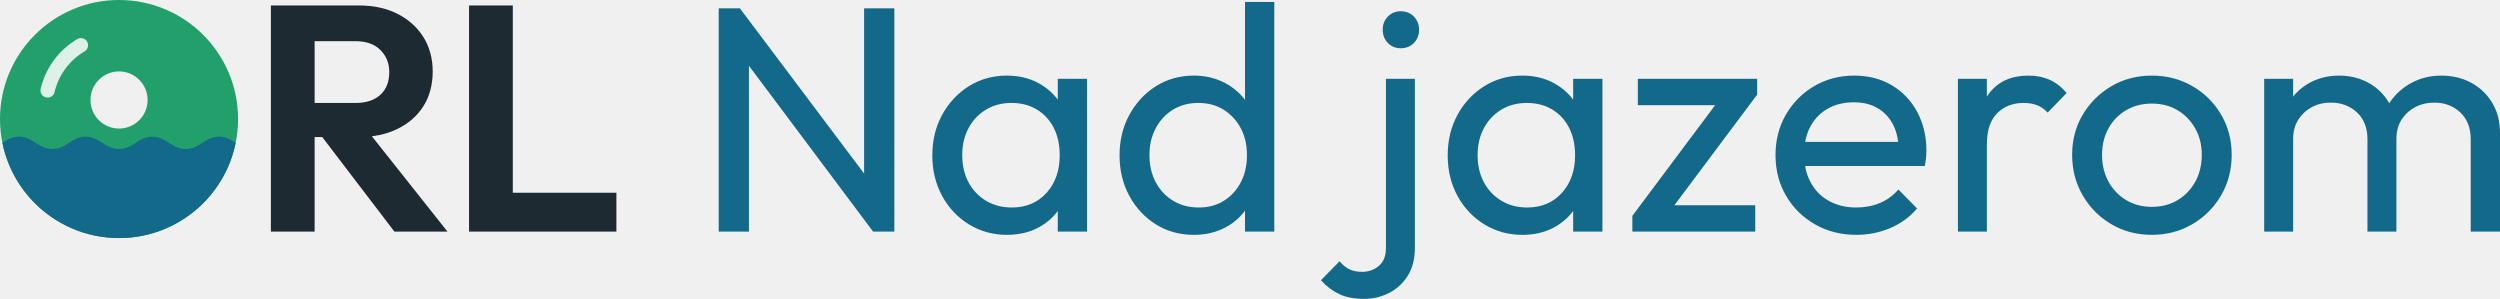
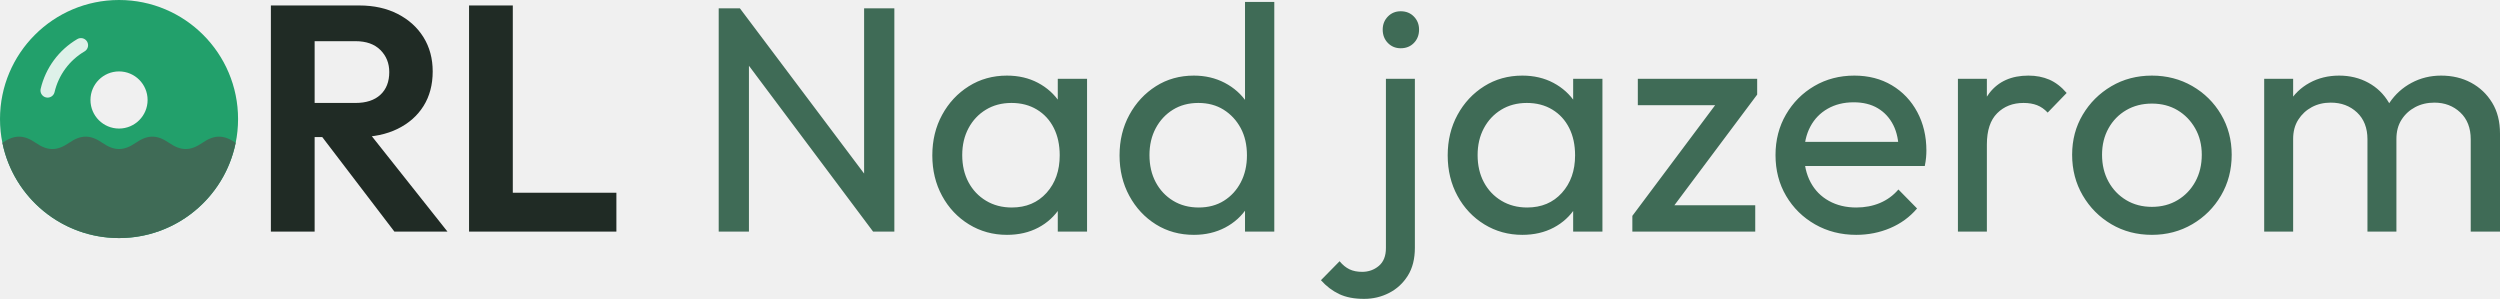
<svg xmlns="http://www.w3.org/2000/svg" viewBox="3.00 15.00 777.10 92.90" role="img">
  <g transform="translate(3.00 15.00) scale(0.74)">
    <path d="M0 50 A50 50 0 1 0 100 50 A50 50 0 1 0 0 50 Z M38 42 A12 12 0 1 1 62 42 A12 12 0 1 1 38 42 Z" fill="#22A06B" />
-     <path d="M1 60 C6.04 56.53 9.96 56.53 15 60 C20.04 63.47 23.96 63.47 29 60 C34.04 56.53 37.96 56.53 43 60 C48.04 63.47 51.96 63.47 57 60 C62.04 56.53 65.96 56.53 71 60 C76.04 63.47 79.96 63.47 85 60 C90.04 56.53 93.96 56.53 99 60 L98.99 60 A50 50 0 0 1 1.01 60 Z" fill="#13698A" />
+     <path d="M1 60 C6.04 56.53 9.96 56.53 15 60 C20.04 63.47 23.96 63.47 29 60 C34.04 56.53 37.96 56.53 43 60 C48.04 63.47 51.96 63.47 57 60 C62.04 56.53 65.96 56.53 71 60 C76.04 63.47 79.96 63.47 85 60 C90.04 56.53 93.96 56.53 99 60 L98.99 60 A50 50 0 0 1 1.01 60 Z" fill="#3F6B56" />
    <path d="M20 38 A30 30 0 0 1 34 19" fill="none" stroke="#FFFFFF" stroke-width="6" stroke-linecap="round" opacity="0.85" />
  </g>
-   <path d="M97.2 57.6V47H113.5Q118.5 47 121.25 44.45Q124 41.9 124 37.4Q124 33.3 121.25 30.55Q118.5 27.8 113.5 27.8H97.2V16.7H114.7Q121.5 16.7 126.65 19.35Q131.8 22 134.65 26.6Q137.5 31.2 137.5 37.2Q137.5 43.4 134.65 47.95Q131.8 52.5 126.6 55.05Q121.4 57.6 114.5 57.6ZM87.2 87V16.7H100.8V87ZM125.6 87 102.4 56.6 114.9 52.7 142.1 87ZM148.8 87V16.7H162.4V87ZM158.8 87V74.9H194.6V87Z" fill="#1E2A32" />
-   <path d="M226.4 87V17.6H233L235.8 28.5V87ZM274.4 87 231.8 30.1 233 17.6 275.7 74.4ZM274.4 87 271.6 76.7V17.6H281V87ZM316 88Q309.5 88 304.2 84.75Q298.9 81.5 295.85 75.9Q292.8 70.3 292.8 63.3Q292.8 56.3 295.85 50.7Q298.9 45.1 304.15 41.8Q309.4 38.5 316 38.5Q321.4 38.5 325.65 40.75Q329.9 43 332.5 46.95Q335.1 50.9 335.4 56.1V70.4Q335.1 75.5 332.55 79.5Q330 83.5 325.75 85.75Q321.5 88 316 88ZM317.5 79.5Q324.2 79.5 328.3 74.95Q332.4 70.4 332.4 63.3Q332.4 58.4 330.55 54.75Q328.7 51.1 325.3 49.05Q321.9 47 317.4 47Q312.9 47 309.45 49.1Q306 51.2 304.05 54.85Q302.1 58.5 302.1 63.2Q302.1 68 304.05 71.65Q306 75.3 309.5 77.4Q313 79.5 317.5 79.5ZM331.8 87V74.2L333.5 62.6L331.8 51.1V39.5H340.9V87ZM374.1 88Q367.5 88 362.3 84.75Q357.1 81.5 354.05 75.9Q351 70.3 351 63.3Q351 56.3 354.05 50.7Q357.1 45.1 362.3 41.8Q367.5 38.5 374.1 38.5Q379.4 38.5 383.7 40.75Q388 43 390.65 46.95Q393.3 50.9 393.6 56.1V70.4Q393.3 75.5 390.7 79.5Q388.1 83.5 383.8 85.75Q379.5 88 374.1 88ZM375.6 79.5Q380.1 79.5 383.45 77.4Q386.8 75.3 388.7 71.65Q390.6 68 390.6 63.3Q390.6 58.4 388.65 54.8Q386.7 51.2 383.35 49.1Q380 47 375.5 47Q371 47 367.6 49.1Q364.2 51.2 362.25 54.85Q360.3 58.5 360.3 63.2Q360.3 68 362.25 71.65Q364.2 75.3 367.65 77.4Q371.1 79.5 375.6 79.5ZM399.1 87H390V74.2L391.7 62.6L390 51.1V15.6H399.1ZM427 107.9Q422.4 107.9 419.25 106.4Q416.1 104.9 413.6 102.1L419.4 96.2Q420.8 97.9 422.45 98.7Q424.1 99.5 426.4 99.5Q429.4 99.5 431.6 97.65Q433.8 95.8 433.8 92.1V39.5H442.8V92Q442.8 97.2 440.6 100.7Q438.4 104.2 434.8 106.05Q431.2 107.9 427 107.9ZM438.4 30Q436 30 434.4 28.35Q432.8 26.7 432.8 24.2Q432.8 21.8 434.4 20.15Q436 18.5 438.4 18.5Q440.9 18.5 442.5 20.15Q444.1 21.8 444.1 24.2Q444.1 26.7 442.5 28.35Q440.9 30 438.4 30ZM476.2 88Q469.7 88 464.4 84.75Q459.1 81.5 456.05 75.9Q453 70.3 453 63.3Q453 56.3 456.05 50.7Q459.1 45.1 464.35 41.8Q469.6 38.5 476.2 38.5Q481.6 38.5 485.85 40.75Q490.1 43 492.7 46.95Q495.3 50.9 495.6 56.1V70.4Q495.3 75.5 492.75 79.5Q490.2 83.5 485.95 85.75Q481.7 88 476.2 88ZM477.7 79.5Q484.4 79.5 488.5 74.95Q492.6 70.4 492.6 63.3Q492.6 58.4 490.75 54.75Q488.9 51.1 485.5 49.05Q482.1 47 477.6 47Q473.1 47 469.65 49.1Q466.2 51.2 464.25 54.85Q462.3 58.5 462.3 63.2Q462.3 68 464.25 71.65Q466.2 75.3 469.7 77.4Q473.2 79.5 477.7 79.5ZM492 87V74.2L493.7 62.6L492 51.1V39.5H501.1V87ZM510.4 82.1 538.6 44.4H549.2L521 82.1ZM510.4 87V82.1L518.4 78.8H548.6V87ZM512.1 47.7V39.5H549.2V44.4L540.9 47.7ZM580 88Q572.9 88 567.2 84.75Q561.5 81.5 558.2 75.9Q554.9 70.3 554.9 63.2Q554.9 56.2 558.15 50.6Q561.4 45 566.95 41.75Q572.5 38.5 579.4 38.5Q586 38.5 591.05 41.5Q596.1 44.5 598.95 49.8Q601.8 55.1 601.8 61.8Q601.8 62.8 601.7 63.95Q601.6 65.1 601.3 66.6H561.2V59.1H596.5L593.2 62Q593.2 57.2 591.5 53.85Q589.8 50.5 586.7 48.65Q583.6 46.8 579.2 46.8Q574.6 46.8 571.1 48.8Q567.6 50.8 565.7 54.4Q563.8 58 563.8 62.9Q563.8 67.9 565.8 71.65Q567.8 75.4 571.5 77.45Q575.2 79.5 580 79.5Q584 79.5 587.35 78.1Q590.7 76.7 593.1 73.9L598.9 79.8Q595.5 83.8 590.55 85.9Q585.6 88 580 88ZM611.6 87V39.5H620.6V87ZM620.6 59.9 617.2 58.4Q617.2 49.3 621.4 43.9Q625.6 38.5 633.5 38.5Q637.1 38.5 640 39.75Q642.9 41 645.4 43.9L639.5 50Q638 48.4 636.2 47.7Q634.4 47 632 47Q627 47 623.8 50.2Q620.6 53.4 620.6 59.9ZM671.9 88Q664.9 88 659.3 84.7Q653.7 81.4 650.4 75.75Q647.1 70.1 647.1 63.1Q647.1 56.2 650.4 50.65Q653.7 45.1 659.3 41.8Q664.9 38.5 671.9 38.5Q678.8 38.5 684.45 41.75Q690.1 45 693.4 50.6Q696.7 56.2 696.7 63.1Q696.7 70.1 693.4 75.75Q690.1 81.4 684.45 84.7Q678.8 88 671.9 88ZM671.9 79.3Q676.4 79.3 679.9 77.2Q683.4 75.1 685.4 71.45Q687.4 67.8 687.4 63.1Q687.4 58.5 685.35 54.9Q683.3 51.3 679.85 49.25Q676.4 47.2 671.9 47.2Q667.4 47.2 663.9 49.25Q660.4 51.3 658.4 54.9Q656.4 58.5 656.4 63.1Q656.4 67.8 658.4 71.45Q660.4 75.1 663.9 77.2Q667.4 79.3 671.9 79.3ZM706.8 87V39.5H715.8V87ZM738.9 87V58.3Q738.9 53 735.65 49.95Q732.4 46.9 727.5 46.9Q724.2 46.9 721.6 48.3Q719 49.7 717.4 52.2Q715.8 54.7 715.8 58.2L712.1 56.4Q712.1 51 714.45 47Q716.8 43 720.9 40.75Q725 38.5 730.1 38.5Q735.1 38.5 739.15 40.7Q743.2 42.9 745.55 46.9Q747.9 50.9 747.9 56.4V87ZM771 87V58.3Q771 53 767.75 49.95Q764.5 46.9 759.7 46.9Q756.4 46.9 753.75 48.3Q751.1 49.7 749.5 52.2Q747.9 54.7 747.9 58.2L742.8 56.4Q743.1 50.9 745.75 46.95Q748.4 43 752.6 40.75Q756.8 38.5 761.8 38.5Q767 38.5 771.1 40.7Q775.2 42.9 777.65 46.9Q780.1 50.9 780.1 56.5V87Z" fill="#13698A" />
+   <path d="M97.2 57.6V47H113.5Q118.5 47 121.25 44.45Q124 41.9 124 37.4Q124 33.3 121.25 30.55Q118.5 27.8 113.5 27.8H97.2V16.7H114.7Q121.5 16.7 126.65 19.35Q131.8 22 134.65 26.6Q137.5 31.2 137.5 37.2Q137.5 43.4 134.65 47.95Q131.8 52.5 126.6 55.05Q121.4 57.6 114.5 57.6ZM87.2 87V16.7H100.8V87ZM125.6 87 102.4 56.6 114.9 52.7 142.1 87ZM148.8 87V16.7H162.4V87ZM158.8 87V74.9H194.6V87Z" fill="#202B25" />
+   <path d="M226.4 87V17.6H233L235.8 28.5V87ZM274.4 87 231.8 30.1 233 17.6 275.7 74.4ZM274.4 87 271.6 76.7V17.6H281V87ZM316 88Q309.5 88 304.2 84.75Q298.9 81.5 295.85 75.9Q292.8 70.3 292.8 63.3Q292.8 56.3 295.85 50.7Q298.9 45.1 304.15 41.8Q309.4 38.5 316 38.5Q321.4 38.5 325.65 40.75Q329.9 43 332.5 46.95Q335.1 50.9 335.4 56.1V70.4Q335.1 75.5 332.55 79.5Q330 83.5 325.75 85.75Q321.5 88 316 88ZM317.5 79.5Q324.2 79.5 328.3 74.95Q332.4 70.4 332.4 63.3Q332.4 58.4 330.55 54.75Q328.7 51.1 325.3 49.05Q321.9 47 317.4 47Q312.9 47 309.45 49.1Q306 51.2 304.05 54.85Q302.1 58.5 302.1 63.2Q302.1 68 304.05 71.65Q306 75.3 309.5 77.4Q313 79.5 317.5 79.5ZM331.8 87V74.2L333.5 62.6L331.8 51.1V39.5H340.9V87ZM374.1 88Q367.5 88 362.3 84.75Q357.1 81.5 354.05 75.9Q351 70.3 351 63.3Q351 56.3 354.05 50.7Q357.1 45.1 362.3 41.8Q367.5 38.5 374.1 38.5Q379.4 38.5 383.7 40.75Q388 43 390.65 46.95Q393.3 50.9 393.6 56.1V70.4Q393.3 75.5 390.7 79.5Q388.1 83.5 383.8 85.75Q379.5 88 374.1 88ZM375.6 79.5Q380.1 79.5 383.45 77.4Q386.8 75.3 388.7 71.65Q390.6 68 390.6 63.3Q390.6 58.4 388.65 54.8Q386.7 51.2 383.35 49.1Q380 47 375.5 47Q371 47 367.6 49.1Q364.2 51.2 362.25 54.85Q360.3 58.5 360.3 63.2Q360.3 68 362.25 71.65Q364.2 75.3 367.65 77.4Q371.1 79.5 375.6 79.5ZM399.1 87H390V74.2L391.7 62.6L390 51.1V15.6H399.1ZM427 107.9Q422.4 107.9 419.25 106.4Q416.1 104.9 413.6 102.1L419.4 96.2Q420.8 97.9 422.45 98.7Q424.1 99.5 426.4 99.5Q429.4 99.5 431.6 97.65Q433.8 95.8 433.8 92.1V39.5H442.8V92Q442.8 97.2 440.6 100.7Q438.4 104.2 434.8 106.05Q431.2 107.9 427 107.9ZM438.4 30Q436 30 434.4 28.35Q432.8 26.7 432.8 24.2Q432.8 21.8 434.4 20.15Q436 18.5 438.4 18.5Q440.9 18.5 442.5 20.15Q444.1 21.8 444.1 24.2Q444.1 26.7 442.5 28.35Q440.9 30 438.4 30ZM476.2 88Q469.7 88 464.4 84.75Q459.1 81.5 456.05 75.9Q453 70.3 453 63.3Q453 56.3 456.05 50.7Q459.1 45.1 464.35 41.8Q469.6 38.5 476.2 38.5Q481.6 38.5 485.85 40.75Q490.1 43 492.7 46.95Q495.3 50.9 495.6 56.1V70.4Q495.3 75.5 492.75 79.5Q490.2 83.5 485.95 85.75Q481.7 88 476.2 88ZM477.7 79.5Q484.4 79.5 488.5 74.95Q492.6 70.4 492.6 63.3Q492.6 58.4 490.75 54.75Q488.9 51.1 485.5 49.05Q482.1 47 477.6 47Q473.1 47 469.65 49.1Q466.2 51.2 464.25 54.85Q462.3 58.5 462.3 63.2Q462.3 68 464.25 71.65Q466.2 75.3 469.7 77.4Q473.2 79.5 477.7 79.5ZM492 87V74.2L493.7 62.6L492 51.1V39.5H501.1V87ZM510.4 82.1 538.6 44.4H549.2L521 82.1ZM510.4 87V82.1L518.4 78.8H548.6V87ZM512.1 47.7V39.5H549.2V44.4L540.9 47.7ZM580 88Q572.9 88 567.2 84.75Q561.5 81.5 558.2 75.9Q554.9 70.3 554.9 63.2Q554.9 56.2 558.15 50.6Q561.4 45 566.95 41.75Q572.5 38.5 579.4 38.5Q586 38.5 591.05 41.5Q596.1 44.5 598.95 49.8Q601.8 55.1 601.8 61.8Q601.8 62.8 601.7 63.95Q601.6 65.1 601.3 66.6H561.2V59.1H596.5L593.2 62Q593.2 57.2 591.5 53.85Q589.8 50.5 586.7 48.65Q583.6 46.8 579.2 46.8Q574.6 46.8 571.1 48.8Q567.6 50.8 565.7 54.4Q563.8 58 563.8 62.9Q563.8 67.9 565.8 71.65Q567.8 75.4 571.5 77.45Q575.2 79.5 580 79.5Q584 79.5 587.35 78.1Q590.7 76.7 593.1 73.9L598.9 79.8Q595.5 83.8 590.55 85.9Q585.6 88 580 88ZM611.6 87V39.5H620.6V87ZM620.6 59.9 617.2 58.4Q617.2 49.3 621.4 43.9Q625.6 38.5 633.5 38.5Q637.1 38.5 640 39.75Q642.9 41 645.4 43.9L639.5 50Q638 48.4 636.2 47.7Q634.4 47 632 47Q627 47 623.8 50.2Q620.6 53.4 620.6 59.9ZM671.9 88Q664.9 88 659.3 84.7Q653.7 81.4 650.4 75.75Q647.1 70.1 647.1 63.1Q647.1 56.2 650.4 50.65Q653.7 45.1 659.3 41.8Q664.9 38.5 671.9 38.5Q678.8 38.5 684.45 41.75Q690.1 45 693.4 50.6Q696.7 56.2 696.7 63.1Q696.7 70.1 693.4 75.75Q690.1 81.4 684.45 84.7Q678.8 88 671.9 88ZM671.9 79.3Q676.4 79.3 679.9 77.2Q683.4 75.1 685.4 71.45Q687.4 67.8 687.4 63.1Q687.4 58.5 685.35 54.9Q683.3 51.3 679.85 49.25Q676.4 47.2 671.9 47.2Q667.4 47.2 663.9 49.25Q660.4 51.3 658.4 54.9Q656.4 58.5 656.4 63.1Q656.4 67.8 658.4 71.45Q660.4 75.1 663.9 77.2Q667.4 79.3 671.9 79.3ZM706.8 87V39.5H715.8V87ZM738.9 87V58.3Q738.9 53 735.65 49.95Q732.4 46.9 727.5 46.9Q724.2 46.9 721.6 48.3Q719 49.7 717.4 52.2Q715.8 54.7 715.8 58.2L712.1 56.4Q712.1 51 714.45 47Q716.8 43 720.9 40.75Q725 38.5 730.1 38.5Q735.1 38.5 739.15 40.7Q743.2 42.9 745.55 46.9Q747.9 50.9 747.9 56.4V87ZM771 87V58.3Q771 53 767.75 49.95Q764.5 46.9 759.7 46.9Q756.4 46.9 753.75 48.3Q751.1 49.7 749.5 52.2Q747.9 54.7 747.9 58.2L742.8 56.4Q743.1 50.9 745.75 46.95Q748.4 43 752.6 40.75Q756.8 38.5 761.8 38.5Q767 38.5 771.1 40.7Q775.2 42.9 777.65 46.9Q780.1 50.9 780.1 56.5V87Z" fill="#3F6B56" />
</svg>
